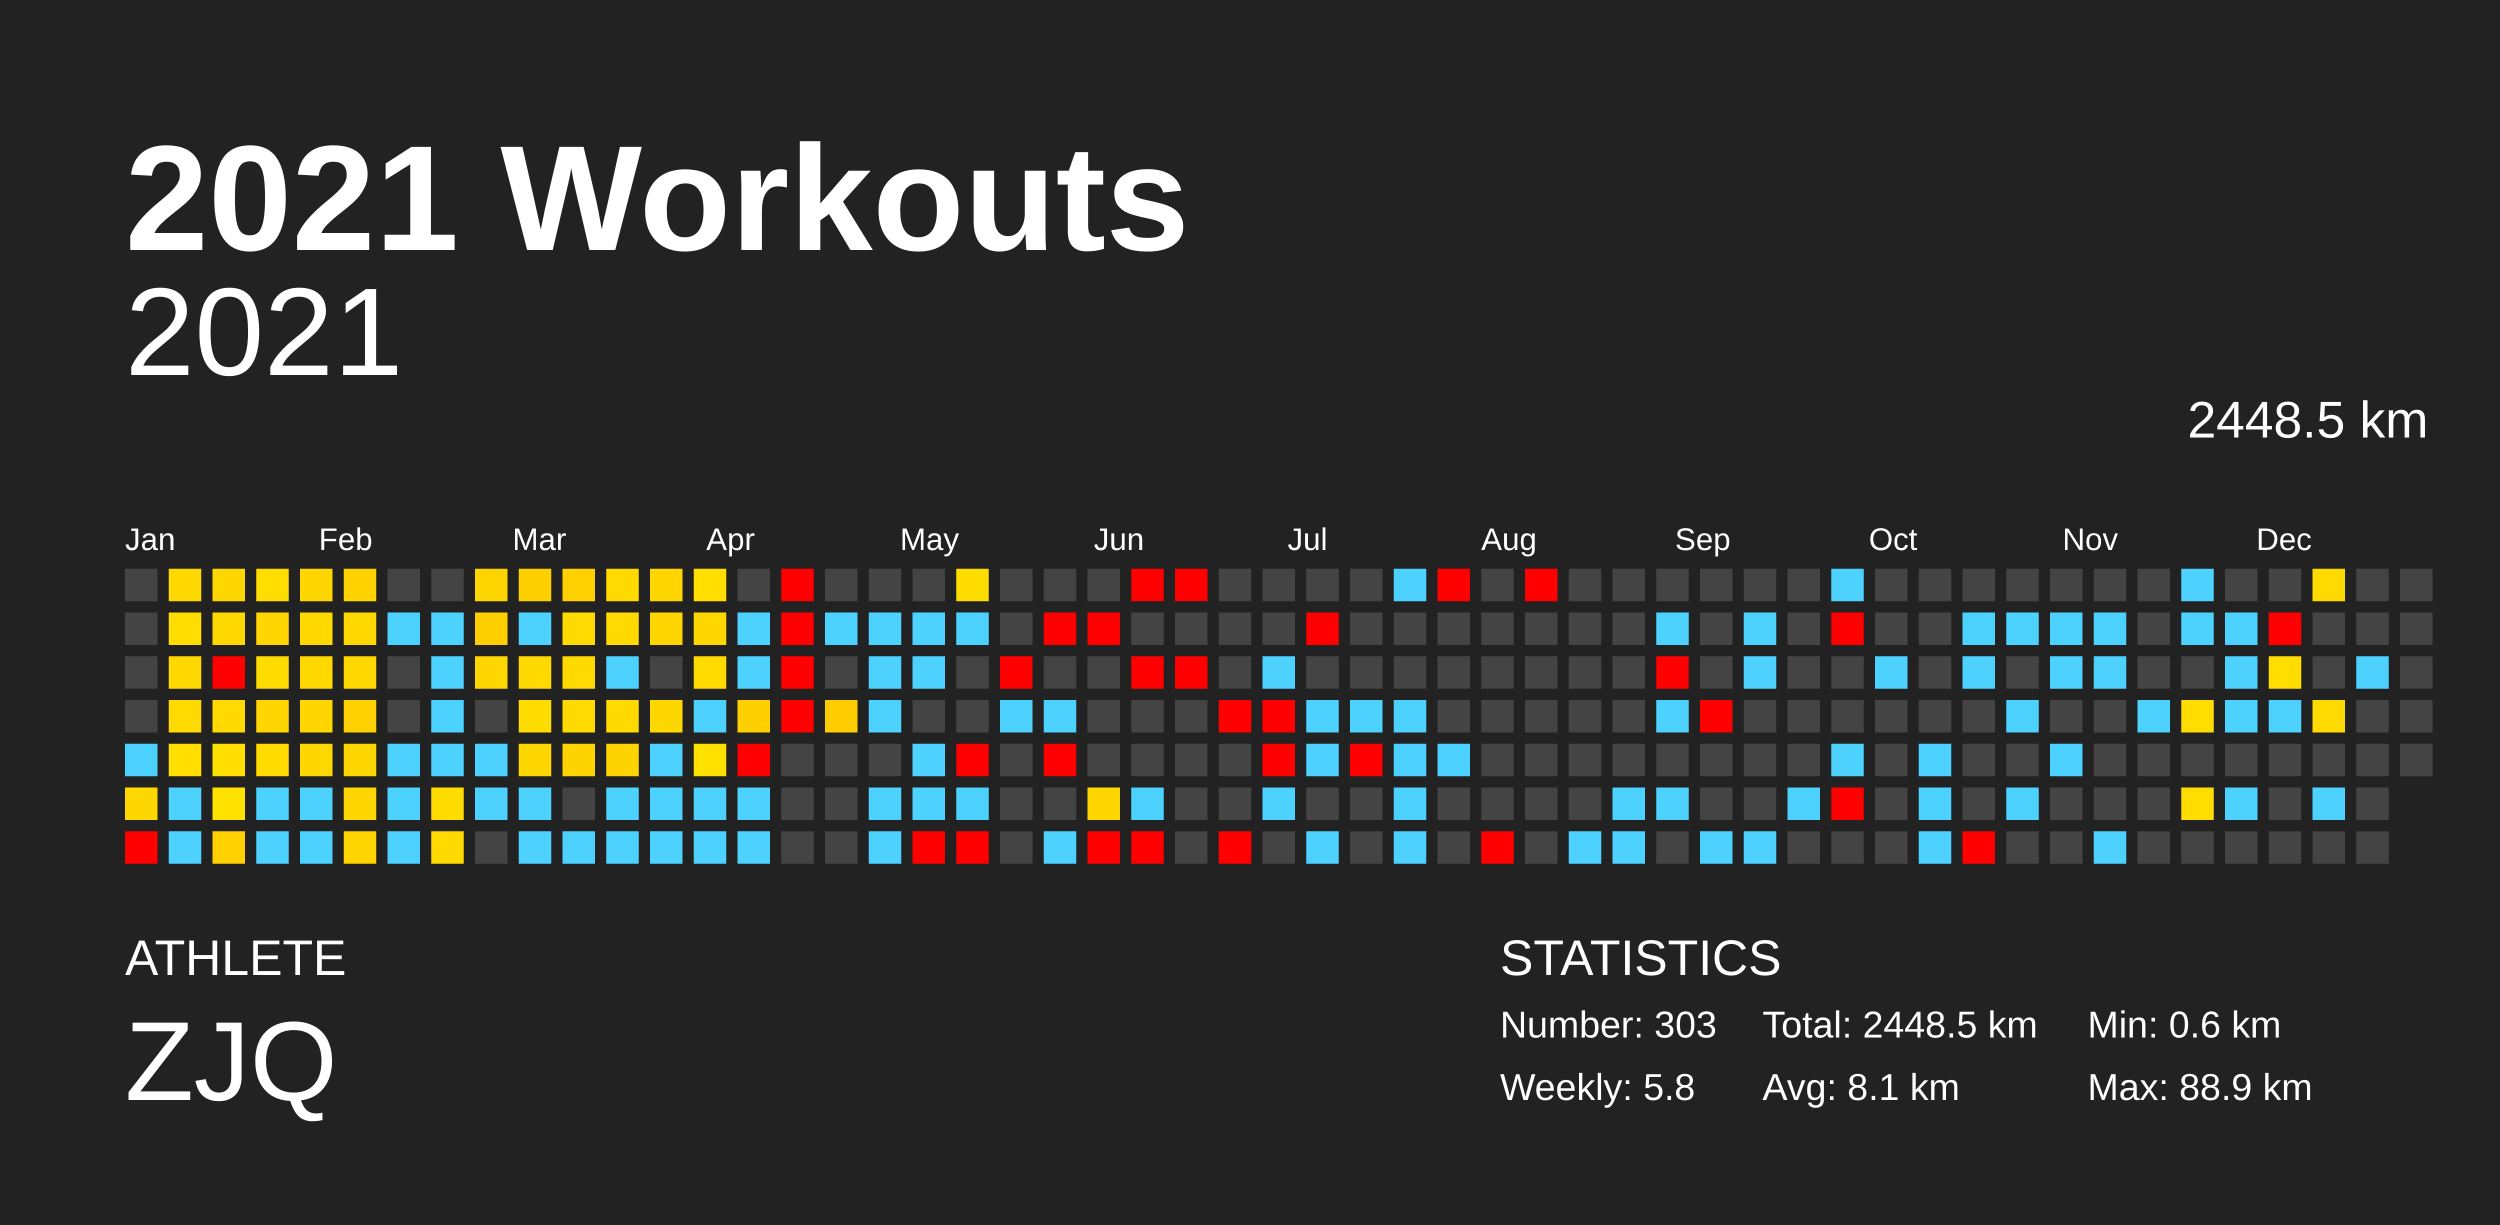
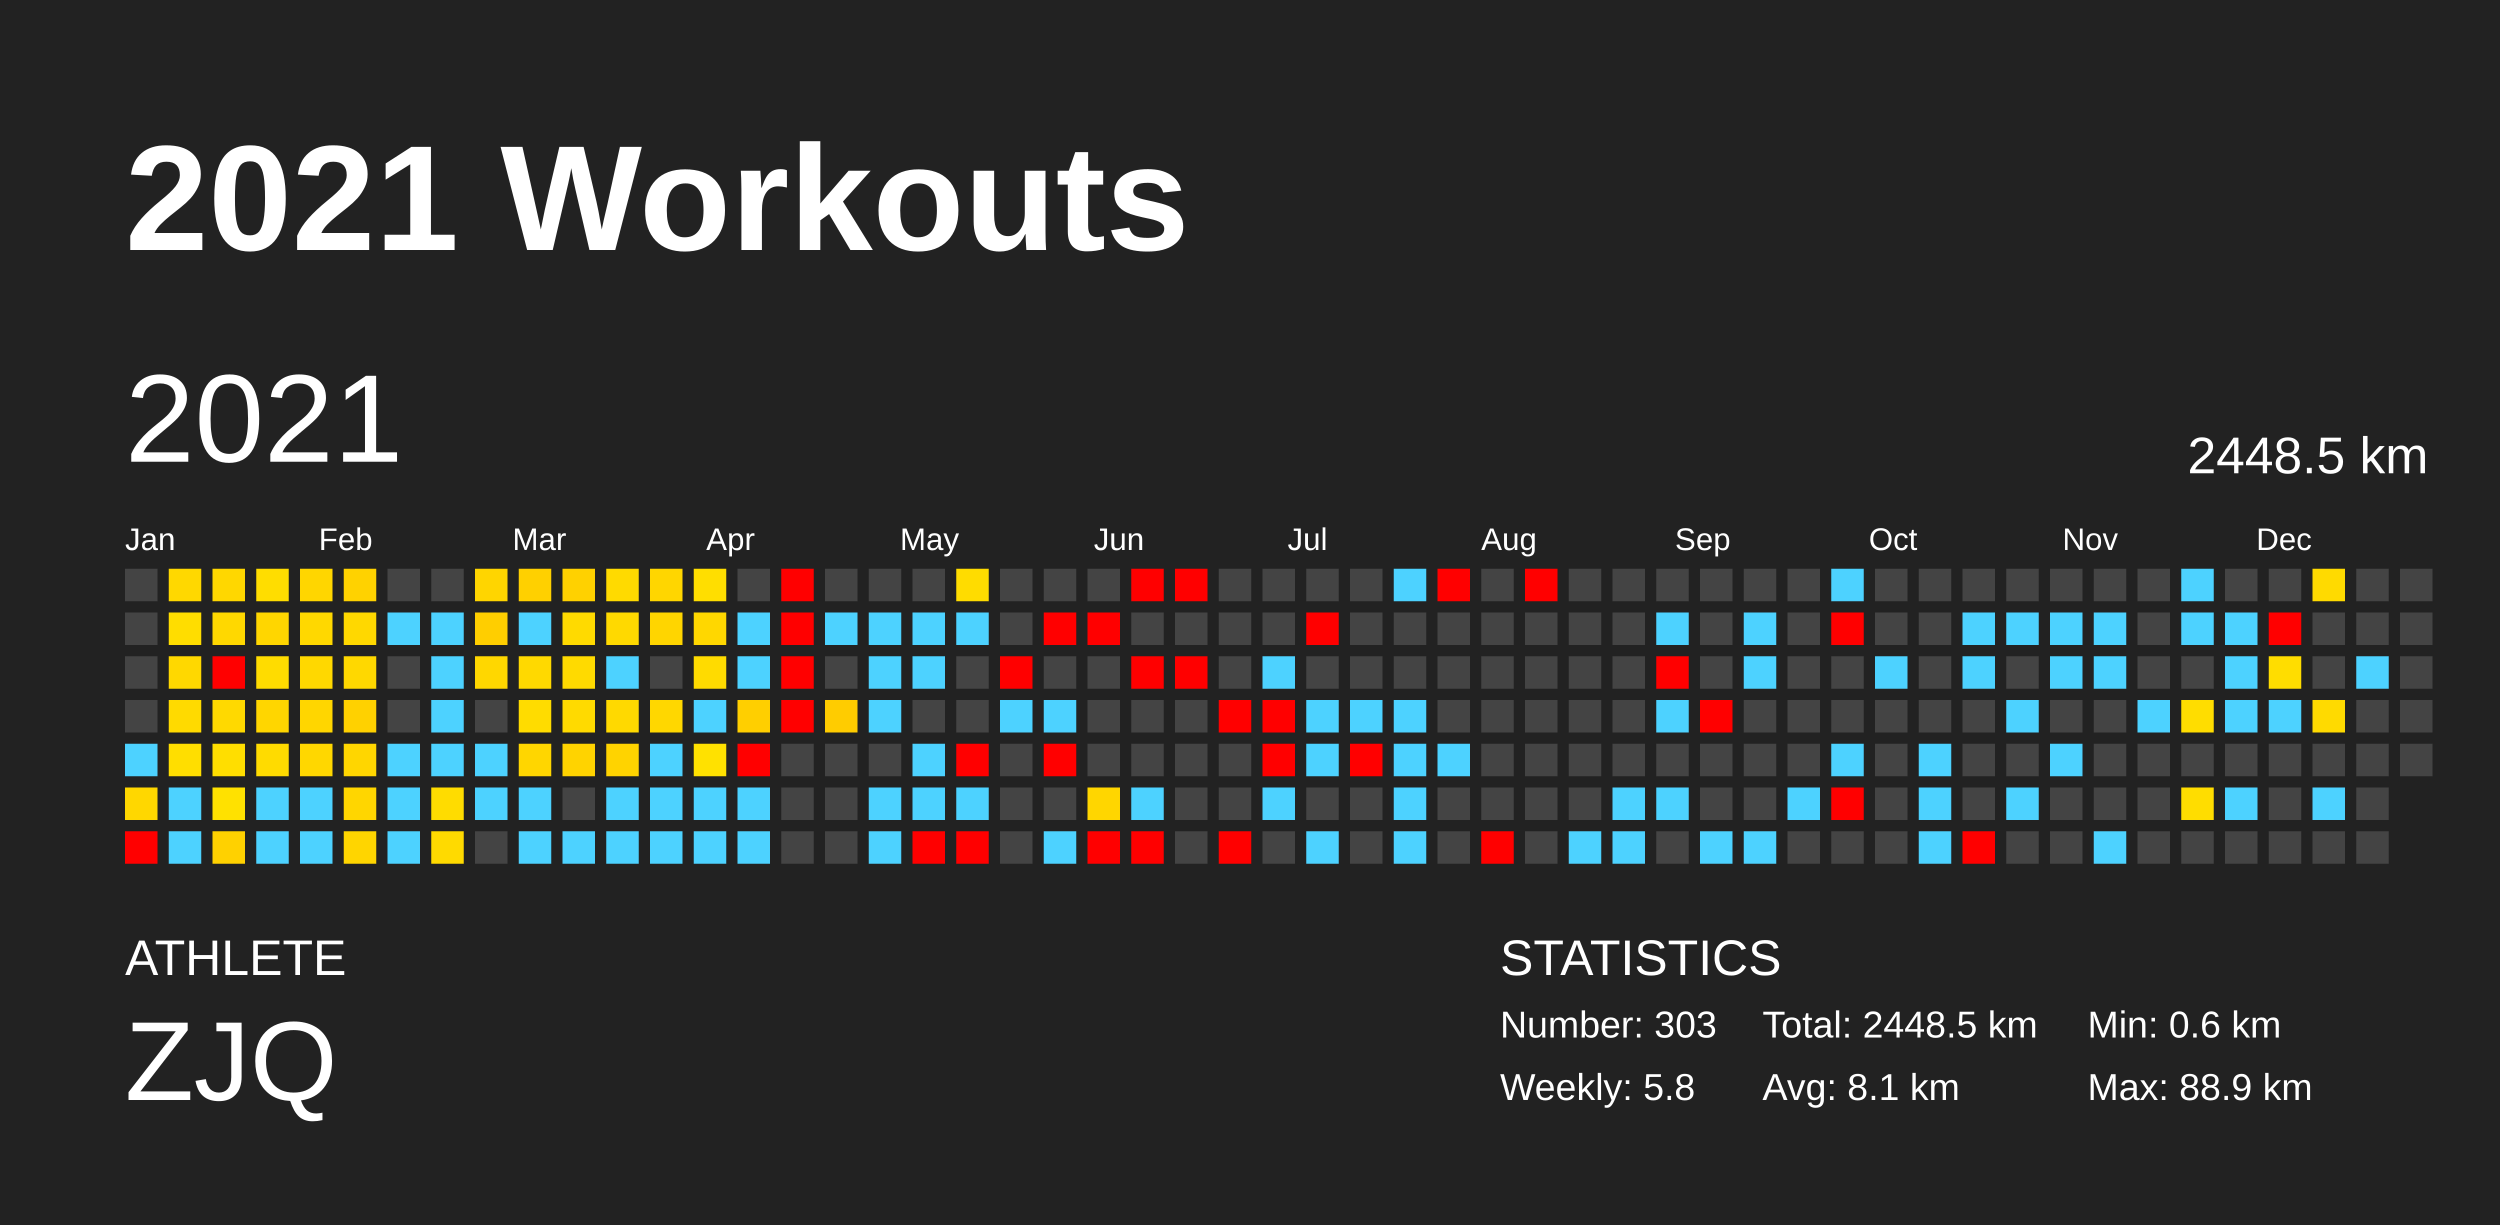
<svg xmlns="http://www.w3.org/2000/svg" baseProfile="full" height="98mm" version="1.1" viewBox="0,0,200,98" width="200mm">
  <defs />
  <rect fill="#222222" height="98" width="200" x="0" y="0" />
  <text fill="#FFFFFF" style="font-size:12px; font-family:Arial; font-weight:bold;" x="10" y="20">2021 Workouts</text>
  <text fill="#FFFFFF" style="font-size:4px; font-family:Arial" x="10" y="78">ATHLETE</text>
  <text fill="#FFFFFF" style="font-size:9px; font-family:Arial" x="10" y="88">ZJQ</text>
  <text fill="#FFFFFF" style="font-size:4px; font-family:Arial" x="120" y="78">STATISTICS</text>
  <text fill="#FFFFFF" style="font-size:3px; font-family:Arial" x="120" y="83">Number: 303</text>
  <text fill="#FFFFFF" style="font-size:3px; font-family:Arial" x="120" y="88">Weekly: 5.8</text>
  <text fill="#FFFFFF" style="font-size:3px; font-family:Arial" x="141" y="83">Total: 2448.5 km</text>
  <text fill="#FFFFFF" style="font-size:3px; font-family:Arial" x="141" y="88">Avg: 8.1 km</text>
  <text fill="#FFFFFF" style="font-size:3px; font-family:Arial" x="167" y="83">Min: 0.6 km</text>
  <text fill="#FFFFFF" style="font-size:3px; font-family:Arial" x="167" y="88">Max: 88.9 km</text>
-   <text alignment-baseline="hanging" fill="#FFFFFF" style="font-size:10.0px; font-family:Arial;" x="10" y="30">2021</text>
-   <text alignment-baseline="hanging" fill="#FFFFFF" style="font-size:4.125px; font-family:Arial;" x="175" y="35">2448.5 km</text>
+   <text dominant-baseline="hanging" fill="#FFFFFF" style="font-size:10.0px; font-family:Arial;" x="10" y="30">2021</text>
+   <text dominant-baseline="hanging" fill="#FFFFFF" style="font-size:4.125px; font-family:Arial;" x="175" y="35">2448.5 km</text>
  <text fill="#FFFFFF" style="font-size:2.5px; font-family:Arial" x="10.0" y="44">Jan</text>
  <text fill="#FFFFFF" style="font-size:2.5px; font-family:Arial" x="25.5" y="44">Feb</text>
  <text fill="#FFFFFF" style="font-size:2.5px; font-family:Arial" x="41.0" y="44">Mar</text>
  <text fill="#FFFFFF" style="font-size:2.5px; font-family:Arial" x="56.5" y="44">Apr</text>
  <text fill="#FFFFFF" style="font-size:2.5px; font-family:Arial" x="72.0" y="44">May</text>
  <text fill="#FFFFFF" style="font-size:2.5px; font-family:Arial" x="87.5" y="44">Jun</text>
  <text fill="#FFFFFF" style="font-size:2.5px; font-family:Arial" x="103.0" y="44">Jul</text>
  <text fill="#FFFFFF" style="font-size:2.5px; font-family:Arial" x="118.5" y="44">Aug</text>
  <text fill="#FFFFFF" style="font-size:2.5px; font-family:Arial" x="134.0" y="44">Sep</text>
  <text fill="#FFFFFF" style="font-size:2.5px; font-family:Arial" x="149.5" y="44">Oct</text>
  <text fill="#FFFFFF" style="font-size:2.5px; font-family:Arial" x="165.0" y="44">Nov</text>
  <text fill="#FFFFFF" style="font-size:2.5px; font-family:Arial" x="180.5" y="44">Dec</text>
  <rect fill="#444444" height="2.6" width="2.6" x="10.0" y="45.5" />
  <rect fill="#444444" height="2.6" width="2.6" x="10.0" y="49.0" />
  <rect fill="#444444" height="2.6" width="2.6" x="10.0" y="52.5" />
  <rect fill="#444444" height="2.6" width="2.6" x="10.0" y="56.0" />
  <rect fill="#4dd2ff" height="2.6" width="2.6" x="10.0" y="59.5" />
  <rect fill="#ffd700" height="2.6" width="2.6" x="10.0" y="63.0" />
  <rect fill="red" height="2.6" width="2.6" x="10.0" y="66.5" />
  <rect fill="#ffd800" height="2.6" width="2.6" x="13.5" y="45.5" />
  <rect fill="#ffdd00" height="2.6" width="2.6" x="13.5" y="49.0" />
  <rect fill="#ffd800" height="2.6" width="2.6" x="13.5" y="52.5" />
  <rect fill="#ffda00" height="2.6" width="2.6" x="13.5" y="56.0" />
  <rect fill="#ffde00" height="2.6" width="2.6" x="13.5" y="59.5" />
  <rect fill="#4dd2ff" height="2.6" width="2.6" x="13.5" y="63.0" />
  <rect fill="#4dd2ff" height="2.6" width="2.6" x="13.5" y="66.5" />
  <rect fill="#ffd700" height="2.6" width="2.6" x="17.0" y="45.5" />
  <rect fill="#ffd800" height="2.6" width="2.6" x="17.0" y="49.0" />
  <rect fill="red" height="2.6" width="2.6" x="17.0" y="52.5" />
  <rect fill="#ffd900" height="2.6" width="2.6" x="17.0" y="56.0" />
  <rect fill="#ffde00" height="2.6" width="2.6" x="17.0" y="59.5" />
  <rect fill="#ffe100" height="2.6" width="2.6" x="17.0" y="63.0" />
  <rect fill="#ffd100" height="2.6" width="2.6" x="17.0" y="66.5" />
  <rect fill="#ffdd00" height="2.6" width="2.6" x="20.5" y="45.5" />
  <rect fill="#ffd600" height="2.6" width="2.6" x="20.5" y="49.0" />
  <rect fill="#ffdc00" height="2.6" width="2.6" x="20.5" y="52.5" />
  <rect fill="#ffd600" height="2.6" width="2.6" x="20.5" y="56.0" />
  <rect fill="#ffdb00" height="2.6" width="2.6" x="20.5" y="59.5" />
  <rect fill="#4dd2ff" height="2.6" width="2.6" x="20.5" y="63.0" />
  <rect fill="#4dd2ff" height="2.6" width="2.6" x="20.5" y="66.5" />
  <rect fill="#ffd600" height="2.6" width="2.6" x="24.0" y="45.5" />
  <rect fill="#ffd800" height="2.6" width="2.6" x="24.0" y="49.0" />
  <rect fill="#ffd800" height="2.6" width="2.6" x="24.0" y="52.5" />
  <rect fill="#ffd600" height="2.6" width="2.6" x="24.0" y="56.0" />
  <rect fill="#ffd700" height="2.6" width="2.6" x="24.0" y="59.5" />
  <rect fill="#4dd2ff" height="2.6" width="2.6" x="24.0" y="63.0" />
  <rect fill="#4dd2ff" height="2.6" width="2.6" x="24.0" y="66.5" />
  <rect fill="#ffd200" height="2.6" width="2.6" x="27.5" y="45.5" />
  <rect fill="#ffd800" height="2.6" width="2.6" x="27.5" y="49.0" />
  <rect fill="#ffd800" height="2.6" width="2.6" x="27.5" y="52.5" />
  <rect fill="#ffd100" height="2.6" width="2.6" x="27.5" y="56.0" />
  <rect fill="#ffd600" height="2.6" width="2.6" x="27.5" y="59.5" />
  <rect fill="#ffd600" height="2.6" width="2.6" x="27.5" y="63.0" />
  <rect fill="#ffd500" height="2.6" width="2.6" x="27.5" y="66.5" />
  <rect fill="#444444" height="2.6" width="2.6" x="31.0" y="45.5" />
  <rect fill="#4dd2ff" height="2.6" width="2.6" x="31.0" y="49.0" />
  <rect fill="#444444" height="2.6" width="2.6" x="31.0" y="52.5" />
  <rect fill="#444444" height="2.6" width="2.6" x="31.0" y="56.0" />
  <rect fill="#4dd2ff" height="2.6" width="2.6" x="31.0" y="59.5" />
  <rect fill="#4dd2ff" height="2.6" width="2.6" x="31.0" y="63.0" />
  <rect fill="#4dd2ff" height="2.6" width="2.6" x="31.0" y="66.5" />
  <rect fill="#444444" height="2.6" width="2.6" x="34.5" y="45.5" />
  <rect fill="#4dd2ff" height="2.6" width="2.6" x="34.5" y="49.0" />
  <rect fill="#4dd2ff" height="2.6" width="2.6" x="34.5" y="52.5" />
  <rect fill="#4dd2ff" height="2.6" width="2.6" x="34.5" y="56.0" />
  <rect fill="#4dd2ff" height="2.6" width="2.6" x="34.5" y="59.5" />
  <rect fill="#ffdc00" height="2.6" width="2.6" x="34.5" y="63.0" />
  <rect fill="#ffda00" height="2.6" width="2.6" x="34.5" y="66.5" />
  <rect fill="#ffd500" height="2.6" width="2.6" x="38.0" y="45.5" />
  <rect fill="#ffce00" height="2.6" width="2.6" x="38.0" y="49.0" />
  <rect fill="#ffd700" height="2.6" width="2.6" x="38.0" y="52.5" />
  <rect fill="#444444" height="2.6" width="2.6" x="38.0" y="56.0" />
  <rect fill="#4dd2ff" height="2.6" width="2.6" x="38.0" y="59.5" />
  <rect fill="#4dd2ff" height="2.6" width="2.6" x="38.0" y="63.0" />
  <rect fill="#444444" height="2.6" width="2.6" x="38.0" y="66.5" />
  <rect fill="#ffd000" height="2.6" width="2.6" x="41.5" y="45.5" />
  <rect fill="#4dd2ff" height="2.6" width="2.6" x="41.5" y="49.0" />
  <rect fill="#ffd900" height="2.6" width="2.6" x="41.5" y="52.5" />
  <rect fill="#ffdc00" height="2.6" width="2.6" x="41.5" y="56.0" />
  <rect fill="#ffd600" height="2.6" width="2.6" x="41.5" y="59.5" />
  <rect fill="#4dd2ff" height="2.6" width="2.6" x="41.5" y="63.0" />
  <rect fill="#4dd2ff" height="2.6" width="2.6" x="41.5" y="66.5" />
  <rect fill="#ffd100" height="2.6" width="2.6" x="45.0" y="45.5" />
  <rect fill="#ffda00" height="2.6" width="2.6" x="45.0" y="49.0" />
  <rect fill="#ffda00" height="2.6" width="2.6" x="45.0" y="52.5" />
  <rect fill="#ffda00" height="2.6" width="2.6" x="45.0" y="56.0" />
  <rect fill="#ffd300" height="2.6" width="2.6" x="45.0" y="59.5" />
  <rect fill="#444444" height="2.6" width="2.6" x="45.0" y="63.0" />
  <rect fill="#4dd2ff" height="2.6" width="2.6" x="45.0" y="66.5" />
  <rect fill="#ffda00" height="2.6" width="2.6" x="48.5" y="45.5" />
  <rect fill="#ffd900" height="2.6" width="2.6" x="48.5" y="49.0" />
  <rect fill="#4dd2ff" height="2.6" width="2.6" x="48.5" y="52.5" />
  <rect fill="#ffd900" height="2.6" width="2.6" x="48.5" y="56.0" />
  <rect fill="#ffd300" height="2.6" width="2.6" x="48.5" y="59.5" />
  <rect fill="#4dd2ff" height="2.6" width="2.6" x="48.5" y="63.0" />
  <rect fill="#4dd2ff" height="2.6" width="2.6" x="48.5" y="66.5" />
  <rect fill="#ffd600" height="2.6" width="2.6" x="52.0" y="45.5" />
  <rect fill="#ffd500" height="2.6" width="2.6" x="52.0" y="49.0" />
  <rect fill="#444444" height="2.6" width="2.6" x="52.0" y="52.5" />
  <rect fill="#ffd700" height="2.6" width="2.6" x="52.0" y="56.0" />
  <rect fill="#4dd2ff" height="2.6" width="2.6" x="52.0" y="59.5" />
  <rect fill="#4dd2ff" height="2.6" width="2.6" x="52.0" y="63.0" />
  <rect fill="#4dd2ff" height="2.6" width="2.6" x="52.0" y="66.5" />
  <rect fill="#ffde00" height="2.6" width="2.6" x="55.5" y="45.5" />
  <rect fill="#ffd700" height="2.6" width="2.6" x="55.5" y="49.0" />
  <rect fill="#ffdb00" height="2.6" width="2.6" x="55.5" y="52.5" />
  <rect fill="#4dd2ff" height="2.6" width="2.6" x="55.5" y="56.0" />
  <rect fill="#ffe100" height="2.6" width="2.6" x="55.5" y="59.5" />
  <rect fill="#4dd2ff" height="2.6" width="2.6" x="55.5" y="63.0" />
  <rect fill="#4dd2ff" height="2.6" width="2.6" x="55.5" y="66.5" />
  <rect fill="#444444" height="2.6" width="2.6" x="59.0" y="45.5" />
  <rect fill="#4dd2ff" height="2.6" width="2.6" x="59.0" y="49.0" />
  <rect fill="#4dd2ff" height="2.6" width="2.6" x="59.0" y="52.5" />
  <rect fill="#ffcf00" height="2.6" width="2.6" x="59.0" y="56.0" />
  <rect fill="red" height="2.6" width="2.6" x="59.0" y="59.5" />
  <rect fill="#4dd2ff" height="2.6" width="2.6" x="59.0" y="63.0" />
  <rect fill="#4dd2ff" height="2.6" width="2.6" x="59.0" y="66.5" />
  <rect fill="red" height="2.6" width="2.6" x="62.5" y="45.5" />
  <rect fill="red" height="2.6" width="2.6" x="62.5" y="49.0" />
  <rect fill="red" height="2.6" width="2.6" x="62.5" y="52.5" />
  <rect fill="red" height="2.6" width="2.6" x="62.5" y="56.0" />
  <rect fill="#444444" height="2.6" width="2.6" x="62.5" y="59.5" />
  <rect fill="#444444" height="2.6" width="2.6" x="62.5" y="63.0" />
  <rect fill="#444444" height="2.6" width="2.6" x="62.5" y="66.5" />
  <rect fill="#444444" height="2.6" width="2.6" x="66.0" y="45.5" />
  <rect fill="#4dd2ff" height="2.6" width="2.6" x="66.0" y="49.0" />
  <rect fill="#444444" height="2.6" width="2.6" x="66.0" y="52.5" />
  <rect fill="#ffcc00" height="2.6" width="2.6" x="66.0" y="56.0" />
  <rect fill="#444444" height="2.6" width="2.6" x="66.0" y="59.5" />
  <rect fill="#444444" height="2.6" width="2.6" x="66.0" y="63.0" />
  <rect fill="#444444" height="2.6" width="2.6" x="66.0" y="66.5" />
  <rect fill="#444444" height="2.6" width="2.6" x="69.5" y="45.5" />
  <rect fill="#4dd2ff" height="2.6" width="2.6" x="69.5" y="49.0" />
  <rect fill="#4dd2ff" height="2.6" width="2.6" x="69.5" y="52.5" />
  <rect fill="#4dd2ff" height="2.6" width="2.6" x="69.5" y="56.0" />
  <rect fill="#444444" height="2.6" width="2.6" x="69.5" y="59.5" />
  <rect fill="#4dd2ff" height="2.6" width="2.6" x="69.5" y="63.0" />
  <rect fill="#4dd2ff" height="2.6" width="2.6" x="69.5" y="66.5" />
  <rect fill="#444444" height="2.6" width="2.6" x="73.0" y="45.5" />
  <rect fill="#4dd2ff" height="2.6" width="2.6" x="73.0" y="49.0" />
  <rect fill="#4dd2ff" height="2.6" width="2.6" x="73.0" y="52.5" />
  <rect fill="#444444" height="2.6" width="2.6" x="73.0" y="56.0" />
  <rect fill="#4dd2ff" height="2.6" width="2.6" x="73.0" y="59.5" />
  <rect fill="#4dd2ff" height="2.6" width="2.6" x="73.0" y="63.0" />
  <rect fill="red" height="2.6" width="2.6" x="73.0" y="66.5" />
  <rect fill="#ffdc00" height="2.6" width="2.6" x="76.5" y="45.5" />
  <rect fill="#4dd2ff" height="2.6" width="2.6" x="76.5" y="49.0" />
  <rect fill="#444444" height="2.6" width="2.6" x="76.5" y="52.5" />
  <rect fill="#444444" height="2.6" width="2.6" x="76.5" y="56.0" />
  <rect fill="red" height="2.6" width="2.6" x="76.5" y="59.5" />
  <rect fill="#4dd2ff" height="2.6" width="2.6" x="76.5" y="63.0" />
  <rect fill="red" height="2.6" width="2.6" x="76.5" y="66.5" />
  <rect fill="#444444" height="2.6" width="2.6" x="80.0" y="45.5" />
  <rect fill="#444444" height="2.6" width="2.6" x="80.0" y="49.0" />
  <rect fill="red" height="2.6" width="2.6" x="80.0" y="52.5" />
  <rect fill="#4dd2ff" height="2.6" width="2.6" x="80.0" y="56.0" />
  <rect fill="#444444" height="2.6" width="2.6" x="80.0" y="59.5" />
  <rect fill="#444444" height="2.6" width="2.6" x="80.0" y="63.0" />
  <rect fill="#444444" height="2.6" width="2.6" x="80.0" y="66.5" />
  <rect fill="#444444" height="2.6" width="2.6" x="83.5" y="45.5" />
  <rect fill="red" height="2.6" width="2.6" x="83.5" y="49.0" />
  <rect fill="#444444" height="2.6" width="2.6" x="83.5" y="52.5" />
  <rect fill="#4dd2ff" height="2.6" width="2.6" x="83.5" y="56.0" />
  <rect fill="red" height="2.6" width="2.6" x="83.5" y="59.5" />
  <rect fill="#444444" height="2.6" width="2.6" x="83.5" y="63.0" />
  <rect fill="#4dd2ff" height="2.6" width="2.6" x="83.5" y="66.5" />
  <rect fill="#444444" height="2.6" width="2.6" x="87.0" y="45.5" />
  <rect fill="red" height="2.6" width="2.6" x="87.0" y="49.0" />
  <rect fill="#444444" height="2.6" width="2.6" x="87.0" y="52.5" />
  <rect fill="#444444" height="2.6" width="2.6" x="87.0" y="56.0" />
  <rect fill="#444444" height="2.6" width="2.6" x="87.0" y="59.5" />
  <rect fill="#ffd600" height="2.6" width="2.6" x="87.0" y="63.0" />
  <rect fill="red" height="2.6" width="2.6" x="87.0" y="66.5" />
  <rect fill="red" height="2.6" width="2.6" x="90.5" y="45.5" />
  <rect fill="#444444" height="2.6" width="2.6" x="90.5" y="49.0" />
  <rect fill="red" height="2.6" width="2.6" x="90.5" y="52.5" />
  <rect fill="#444444" height="2.6" width="2.6" x="90.5" y="56.0" />
  <rect fill="#444444" height="2.6" width="2.6" x="90.5" y="59.5" />
  <rect fill="#4dd2ff" height="2.6" width="2.6" x="90.5" y="63.0" />
  <rect fill="red" height="2.6" width="2.6" x="90.5" y="66.5" />
  <rect fill="red" height="2.6" width="2.6" x="94.0" y="45.5" />
  <rect fill="#444444" height="2.6" width="2.6" x="94.0" y="49.0" />
  <rect fill="red" height="2.6" width="2.6" x="94.0" y="52.5" />
  <rect fill="#444444" height="2.6" width="2.6" x="94.0" y="56.0" />
  <rect fill="#444444" height="2.6" width="2.6" x="94.0" y="59.5" />
  <rect fill="#444444" height="2.6" width="2.6" x="94.0" y="63.0" />
  <rect fill="#444444" height="2.6" width="2.6" x="94.0" y="66.5" />
  <rect fill="#444444" height="2.6" width="2.6" x="97.5" y="45.5" />
  <rect fill="#444444" height="2.6" width="2.6" x="97.5" y="49.0" />
  <rect fill="#444444" height="2.6" width="2.6" x="97.5" y="52.5" />
  <rect fill="red" height="2.6" width="2.6" x="97.5" y="56.0" />
  <rect fill="#444444" height="2.6" width="2.6" x="97.5" y="59.5" />
  <rect fill="#444444" height="2.6" width="2.6" x="97.5" y="63.0" />
  <rect fill="red" height="2.6" width="2.6" x="97.5" y="66.5" />
  <rect fill="#444444" height="2.6" width="2.6" x="101.0" y="45.5" />
  <rect fill="#444444" height="2.6" width="2.6" x="101.0" y="49.0" />
  <rect fill="#4dd2ff" height="2.6" width="2.6" x="101.0" y="52.5" />
  <rect fill="red" height="2.6" width="2.6" x="101.0" y="56.0" />
  <rect fill="red" height="2.6" width="2.6" x="101.0" y="59.5" />
  <rect fill="#4dd2ff" height="2.6" width="2.6" x="101.0" y="63.0" />
  <rect fill="#444444" height="2.6" width="2.6" x="101.0" y="66.5" />
  <rect fill="#444444" height="2.6" width="2.6" x="104.5" y="45.5" />
  <rect fill="red" height="2.6" width="2.6" x="104.5" y="49.0" />
  <rect fill="#444444" height="2.6" width="2.6" x="104.5" y="52.5" />
  <rect fill="#4dd2ff" height="2.6" width="2.6" x="104.5" y="56.0" />
  <rect fill="#4dd2ff" height="2.6" width="2.6" x="104.5" y="59.5" />
  <rect fill="#444444" height="2.6" width="2.6" x="104.5" y="63.0" />
  <rect fill="#4dd2ff" height="2.6" width="2.6" x="104.5" y="66.5" />
  <rect fill="#444444" height="2.6" width="2.6" x="108.0" y="45.5" />
  <rect fill="#444444" height="2.6" width="2.6" x="108.0" y="49.0" />
  <rect fill="#444444" height="2.6" width="2.6" x="108.0" y="52.5" />
  <rect fill="#4dd2ff" height="2.6" width="2.6" x="108.0" y="56.0" />
  <rect fill="red" height="2.6" width="2.6" x="108.0" y="59.5" />
  <rect fill="#444444" height="2.6" width="2.6" x="108.0" y="63.0" />
  <rect fill="#444444" height="2.6" width="2.6" x="108.0" y="66.5" />
  <rect fill="#4dd2ff" height="2.6" width="2.6" x="111.5" y="45.5" />
  <rect fill="#444444" height="2.6" width="2.6" x="111.5" y="49.0" />
  <rect fill="#444444" height="2.6" width="2.6" x="111.5" y="52.5" />
  <rect fill="#4dd2ff" height="2.6" width="2.6" x="111.5" y="56.0" />
  <rect fill="#4dd2ff" height="2.6" width="2.6" x="111.5" y="59.5" />
  <rect fill="#4dd2ff" height="2.6" width="2.6" x="111.5" y="63.0" />
  <rect fill="#4dd2ff" height="2.6" width="2.6" x="111.5" y="66.5" />
  <rect fill="red" height="2.6" width="2.6" x="115.0" y="45.5" />
  <rect fill="#444444" height="2.6" width="2.6" x="115.0" y="49.0" />
  <rect fill="#444444" height="2.6" width="2.6" x="115.0" y="52.5" />
  <rect fill="#444444" height="2.6" width="2.6" x="115.0" y="56.0" />
  <rect fill="#4dd2ff" height="2.6" width="2.6" x="115.0" y="59.5" />
  <rect fill="#444444" height="2.6" width="2.6" x="115.0" y="63.0" />
  <rect fill="#444444" height="2.6" width="2.6" x="115.0" y="66.5" />
  <rect fill="#444444" height="2.6" width="2.6" x="118.5" y="45.5" />
  <rect fill="#444444" height="2.6" width="2.6" x="118.5" y="49.0" />
  <rect fill="#444444" height="2.6" width="2.6" x="118.5" y="52.5" />
  <rect fill="#444444" height="2.6" width="2.6" x="118.5" y="56.0" />
  <rect fill="#444444" height="2.6" width="2.6" x="118.5" y="59.5" />
  <rect fill="#444444" height="2.6" width="2.6" x="118.5" y="63.0" />
  <rect fill="red" height="2.6" width="2.6" x="118.5" y="66.5" />
  <rect fill="red" height="2.6" width="2.6" x="122.0" y="45.5" />
  <rect fill="#444444" height="2.6" width="2.6" x="122.0" y="49.0" />
  <rect fill="#444444" height="2.6" width="2.6" x="122.0" y="52.5" />
  <rect fill="#444444" height="2.6" width="2.6" x="122.0" y="56.0" />
  <rect fill="#444444" height="2.6" width="2.6" x="122.0" y="59.5" />
  <rect fill="#444444" height="2.6" width="2.6" x="122.0" y="63.0" />
  <rect fill="#444444" height="2.6" width="2.6" x="122.0" y="66.5" />
  <rect fill="#444444" height="2.6" width="2.6" x="125.5" y="45.5" />
  <rect fill="#444444" height="2.6" width="2.6" x="125.5" y="49.0" />
  <rect fill="#444444" height="2.6" width="2.6" x="125.5" y="52.5" />
  <rect fill="#444444" height="2.6" width="2.6" x="125.5" y="56.0" />
  <rect fill="#444444" height="2.6" width="2.6" x="125.5" y="59.5" />
  <rect fill="#444444" height="2.6" width="2.6" x="125.5" y="63.0" />
  <rect fill="#4dd2ff" height="2.6" width="2.6" x="125.5" y="66.5" />
  <rect fill="#444444" height="2.6" width="2.6" x="129.0" y="45.5" />
  <rect fill="#444444" height="2.6" width="2.6" x="129.0" y="49.0" />
  <rect fill="#444444" height="2.6" width="2.6" x="129.0" y="52.5" />
  <rect fill="#444444" height="2.6" width="2.6" x="129.0" y="56.0" />
  <rect fill="#444444" height="2.6" width="2.6" x="129.0" y="59.5" />
  <rect fill="#4dd2ff" height="2.6" width="2.6" x="129.0" y="63.0" />
  <rect fill="#4dd2ff" height="2.6" width="2.6" x="129.0" y="66.5" />
  <rect fill="#444444" height="2.6" width="2.6" x="132.5" y="45.5" />
  <rect fill="#4dd2ff" height="2.6" width="2.6" x="132.5" y="49.0" />
  <rect fill="red" height="2.6" width="2.6" x="132.5" y="52.5" />
  <rect fill="#4dd2ff" height="2.6" width="2.6" x="132.5" y="56.0" />
  <rect fill="#444444" height="2.6" width="2.6" x="132.5" y="59.5" />
  <rect fill="#4dd2ff" height="2.6" width="2.6" x="132.5" y="63.0" />
  <rect fill="#444444" height="2.6" width="2.6" x="132.5" y="66.5" />
  <rect fill="#444444" height="2.6" width="2.6" x="136.0" y="45.5" />
  <rect fill="#444444" height="2.6" width="2.6" x="136.0" y="49.0" />
  <rect fill="#444444" height="2.6" width="2.6" x="136.0" y="52.5" />
  <rect fill="red" height="2.6" width="2.6" x="136.0" y="56.0" />
  <rect fill="#444444" height="2.6" width="2.6" x="136.0" y="59.5" />
  <rect fill="#444444" height="2.6" width="2.6" x="136.0" y="63.0" />
  <rect fill="#4dd2ff" height="2.6" width="2.6" x="136.0" y="66.5" />
  <rect fill="#444444" height="2.6" width="2.6" x="139.5" y="45.5" />
  <rect fill="#4dd2ff" height="2.6" width="2.6" x="139.5" y="49.0" />
  <rect fill="#4dd2ff" height="2.6" width="2.6" x="139.5" y="52.5" />
  <rect fill="#444444" height="2.6" width="2.6" x="139.5" y="56.0" />
  <rect fill="#444444" height="2.6" width="2.6" x="139.5" y="59.5" />
  <rect fill="#444444" height="2.6" width="2.6" x="139.5" y="63.0" />
  <rect fill="#4dd2ff" height="2.6" width="2.6" x="139.5" y="66.5" />
  <rect fill="#444444" height="2.6" width="2.6" x="143.0" y="45.5" />
  <rect fill="#444444" height="2.6" width="2.6" x="143.0" y="49.0" />
  <rect fill="#444444" height="2.6" width="2.6" x="143.0" y="52.5" />
  <rect fill="#444444" height="2.6" width="2.6" x="143.0" y="56.0" />
  <rect fill="#444444" height="2.6" width="2.6" x="143.0" y="59.5" />
  <rect fill="#4dd2ff" height="2.6" width="2.6" x="143.0" y="63.0" />
  <rect fill="#444444" height="2.6" width="2.6" x="143.0" y="66.5" />
  <rect fill="#4dd2ff" height="2.6" width="2.6" x="146.5" y="45.5" />
  <rect fill="red" height="2.6" width="2.6" x="146.5" y="49.0" />
  <rect fill="#444444" height="2.6" width="2.6" x="146.5" y="52.5" />
  <rect fill="#444444" height="2.6" width="2.6" x="146.5" y="56.0" />
  <rect fill="#4dd2ff" height="2.6" width="2.6" x="146.5" y="59.5" />
  <rect fill="red" height="2.6" width="2.6" x="146.5" y="63.0" />
  <rect fill="#444444" height="2.6" width="2.6" x="146.5" y="66.5" />
  <rect fill="#444444" height="2.6" width="2.6" x="150.0" y="45.5" />
  <rect fill="#444444" height="2.6" width="2.6" x="150.0" y="49.0" />
  <rect fill="#4dd2ff" height="2.6" width="2.6" x="150.0" y="52.5" />
  <rect fill="#444444" height="2.6" width="2.6" x="150.0" y="56.0" />
  <rect fill="#444444" height="2.6" width="2.6" x="150.0" y="59.5" />
  <rect fill="#444444" height="2.6" width="2.6" x="150.0" y="63.0" />
  <rect fill="#444444" height="2.6" width="2.6" x="150.0" y="66.5" />
  <rect fill="#444444" height="2.6" width="2.6" x="153.5" y="45.5" />
  <rect fill="#444444" height="2.6" width="2.6" x="153.5" y="49.0" />
  <rect fill="#444444" height="2.6" width="2.6" x="153.5" y="52.5" />
  <rect fill="#444444" height="2.6" width="2.6" x="153.5" y="56.0" />
  <rect fill="#4dd2ff" height="2.6" width="2.6" x="153.5" y="59.5" />
  <rect fill="#4dd2ff" height="2.6" width="2.6" x="153.5" y="63.0" />
  <rect fill="#4dd2ff" height="2.6" width="2.6" x="153.5" y="66.5" />
  <rect fill="#444444" height="2.6" width="2.6" x="157.0" y="45.5" />
  <rect fill="#4dd2ff" height="2.6" width="2.6" x="157.0" y="49.0" />
  <rect fill="#4dd2ff" height="2.6" width="2.6" x="157.0" y="52.5" />
  <rect fill="#444444" height="2.6" width="2.6" x="157.0" y="56.0" />
  <rect fill="#444444" height="2.6" width="2.6" x="157.0" y="59.5" />
  <rect fill="#444444" height="2.6" width="2.6" x="157.0" y="63.0" />
  <rect fill="red" height="2.6" width="2.6" x="157.0" y="66.5" />
  <rect fill="#444444" height="2.6" width="2.6" x="160.5" y="45.5" />
  <rect fill="#4dd2ff" height="2.6" width="2.6" x="160.5" y="49.0" />
  <rect fill="#444444" height="2.6" width="2.6" x="160.5" y="52.5" />
  <rect fill="#4dd2ff" height="2.6" width="2.6" x="160.5" y="56.0" />
  <rect fill="#444444" height="2.6" width="2.6" x="160.5" y="59.5" />
  <rect fill="#4dd2ff" height="2.6" width="2.6" x="160.5" y="63.0" />
  <rect fill="#444444" height="2.6" width="2.6" x="160.5" y="66.5" />
  <rect fill="#444444" height="2.6" width="2.6" x="164.0" y="45.5" />
  <rect fill="#4dd2ff" height="2.6" width="2.6" x="164.0" y="49.0" />
  <rect fill="#4dd2ff" height="2.6" width="2.6" x="164.0" y="52.5" />
  <rect fill="#444444" height="2.6" width="2.6" x="164.0" y="56.0" />
  <rect fill="#4dd2ff" height="2.6" width="2.6" x="164.0" y="59.5" />
  <rect fill="#444444" height="2.6" width="2.6" x="164.0" y="63.0" />
  <rect fill="#444444" height="2.6" width="2.6" x="164.0" y="66.5" />
  <rect fill="#444444" height="2.6" width="2.6" x="167.5" y="45.5" />
  <rect fill="#4dd2ff" height="2.6" width="2.6" x="167.5" y="49.0" />
  <rect fill="#4dd2ff" height="2.6" width="2.6" x="167.5" y="52.5" />
  <rect fill="#444444" height="2.6" width="2.6" x="167.5" y="56.0" />
  <rect fill="#444444" height="2.6" width="2.6" x="167.5" y="59.5" />
  <rect fill="#444444" height="2.6" width="2.6" x="167.5" y="63.0" />
  <rect fill="#4dd2ff" height="2.6" width="2.6" x="167.5" y="66.5" />
  <rect fill="#444444" height="2.6" width="2.6" x="171.0" y="45.5" />
  <rect fill="#444444" height="2.6" width="2.6" x="171.0" y="49.0" />
  <rect fill="#444444" height="2.6" width="2.6" x="171.0" y="52.5" />
  <rect fill="#4dd2ff" height="2.6" width="2.6" x="171.0" y="56.0" />
  <rect fill="#444444" height="2.6" width="2.6" x="171.0" y="59.5" />
  <rect fill="#444444" height="2.6" width="2.6" x="171.0" y="63.0" />
  <rect fill="#444444" height="2.6" width="2.6" x="171.0" y="66.5" />
  <rect fill="#4dd2ff" height="2.6" width="2.6" x="174.5" y="45.5" />
  <rect fill="#4dd2ff" height="2.6" width="2.6" x="174.5" y="49.0" />
  <rect fill="#444444" height="2.6" width="2.6" x="174.5" y="52.5" />
  <rect fill="#ffdd00" height="2.6" width="2.6" x="174.5" y="56.0" />
  <rect fill="#444444" height="2.6" width="2.6" x="174.5" y="59.5" />
  <rect fill="#ffdd00" height="2.6" width="2.6" x="174.5" y="63.0" />
  <rect fill="#444444" height="2.6" width="2.6" x="174.5" y="66.5" />
  <rect fill="#444444" height="2.6" width="2.6" x="178.0" y="45.5" />
  <rect fill="#4dd2ff" height="2.6" width="2.6" x="178.0" y="49.0" />
  <rect fill="#4dd2ff" height="2.6" width="2.6" x="178.0" y="52.5" />
  <rect fill="#4dd2ff" height="2.6" width="2.6" x="178.0" y="56.0" />
  <rect fill="#444444" height="2.6" width="2.6" x="178.0" y="59.5" />
  <rect fill="#4dd2ff" height="2.6" width="2.6" x="178.0" y="63.0" />
  <rect fill="#444444" height="2.6" width="2.6" x="178.0" y="66.5" />
  <rect fill="#444444" height="2.6" width="2.6" x="181.5" y="45.5" />
  <rect fill="red" height="2.6" width="2.6" x="181.5" y="49.0" />
  <rect fill="#ffdd00" height="2.6" width="2.6" x="181.5" y="52.5" />
  <rect fill="#4dd2ff" height="2.6" width="2.6" x="181.5" y="56.0" />
  <rect fill="#444444" height="2.6" width="2.6" x="181.5" y="59.5" />
  <rect fill="#444444" height="2.6" width="2.6" x="181.5" y="63.0" />
  <rect fill="#444444" height="2.6" width="2.6" x="181.5" y="66.5" />
  <rect fill="#ffda00" height="2.6" width="2.6" x="185.0" y="45.5" />
  <rect fill="#444444" height="2.6" width="2.6" x="185.0" y="49.0" />
  <rect fill="#444444" height="2.6" width="2.6" x="185.0" y="52.5" />
  <rect fill="#ffda00" height="2.6" width="2.6" x="185.0" y="56.0" />
  <rect fill="#444444" height="2.6" width="2.6" x="185.0" y="59.5" />
  <rect fill="#4dd2ff" height="2.6" width="2.6" x="185.0" y="63.0" />
  <rect fill="#444444" height="2.6" width="2.6" x="185.0" y="66.5" />
  <rect fill="#444444" height="2.6" width="2.6" x="188.5" y="45.5" />
  <rect fill="#444444" height="2.6" width="2.6" x="188.5" y="49.0" />
  <rect fill="#4dd2ff" height="2.6" width="2.6" x="188.5" y="52.5" />
  <rect fill="#444444" height="2.6" width="2.6" x="188.5" y="56.0" />
  <rect fill="#444444" height="2.6" width="2.6" x="188.5" y="59.5" />
  <rect fill="#444444" height="2.6" width="2.6" x="188.5" y="63.0" />
  <rect fill="#444444" height="2.6" width="2.6" x="188.5" y="66.5" />
  <rect fill="#444444" height="2.6" width="2.6" x="192.0" y="45.5" />
  <rect fill="#444444" height="2.6" width="2.6" x="192.0" y="49.0" />
  <rect fill="#444444" height="2.6" width="2.6" x="192.0" y="52.5" />
  <rect fill="#444444" height="2.6" width="2.6" x="192.0" y="56.0" />
  <rect fill="#444444" height="2.6" width="2.6" x="192.0" y="59.5" />
</svg>
